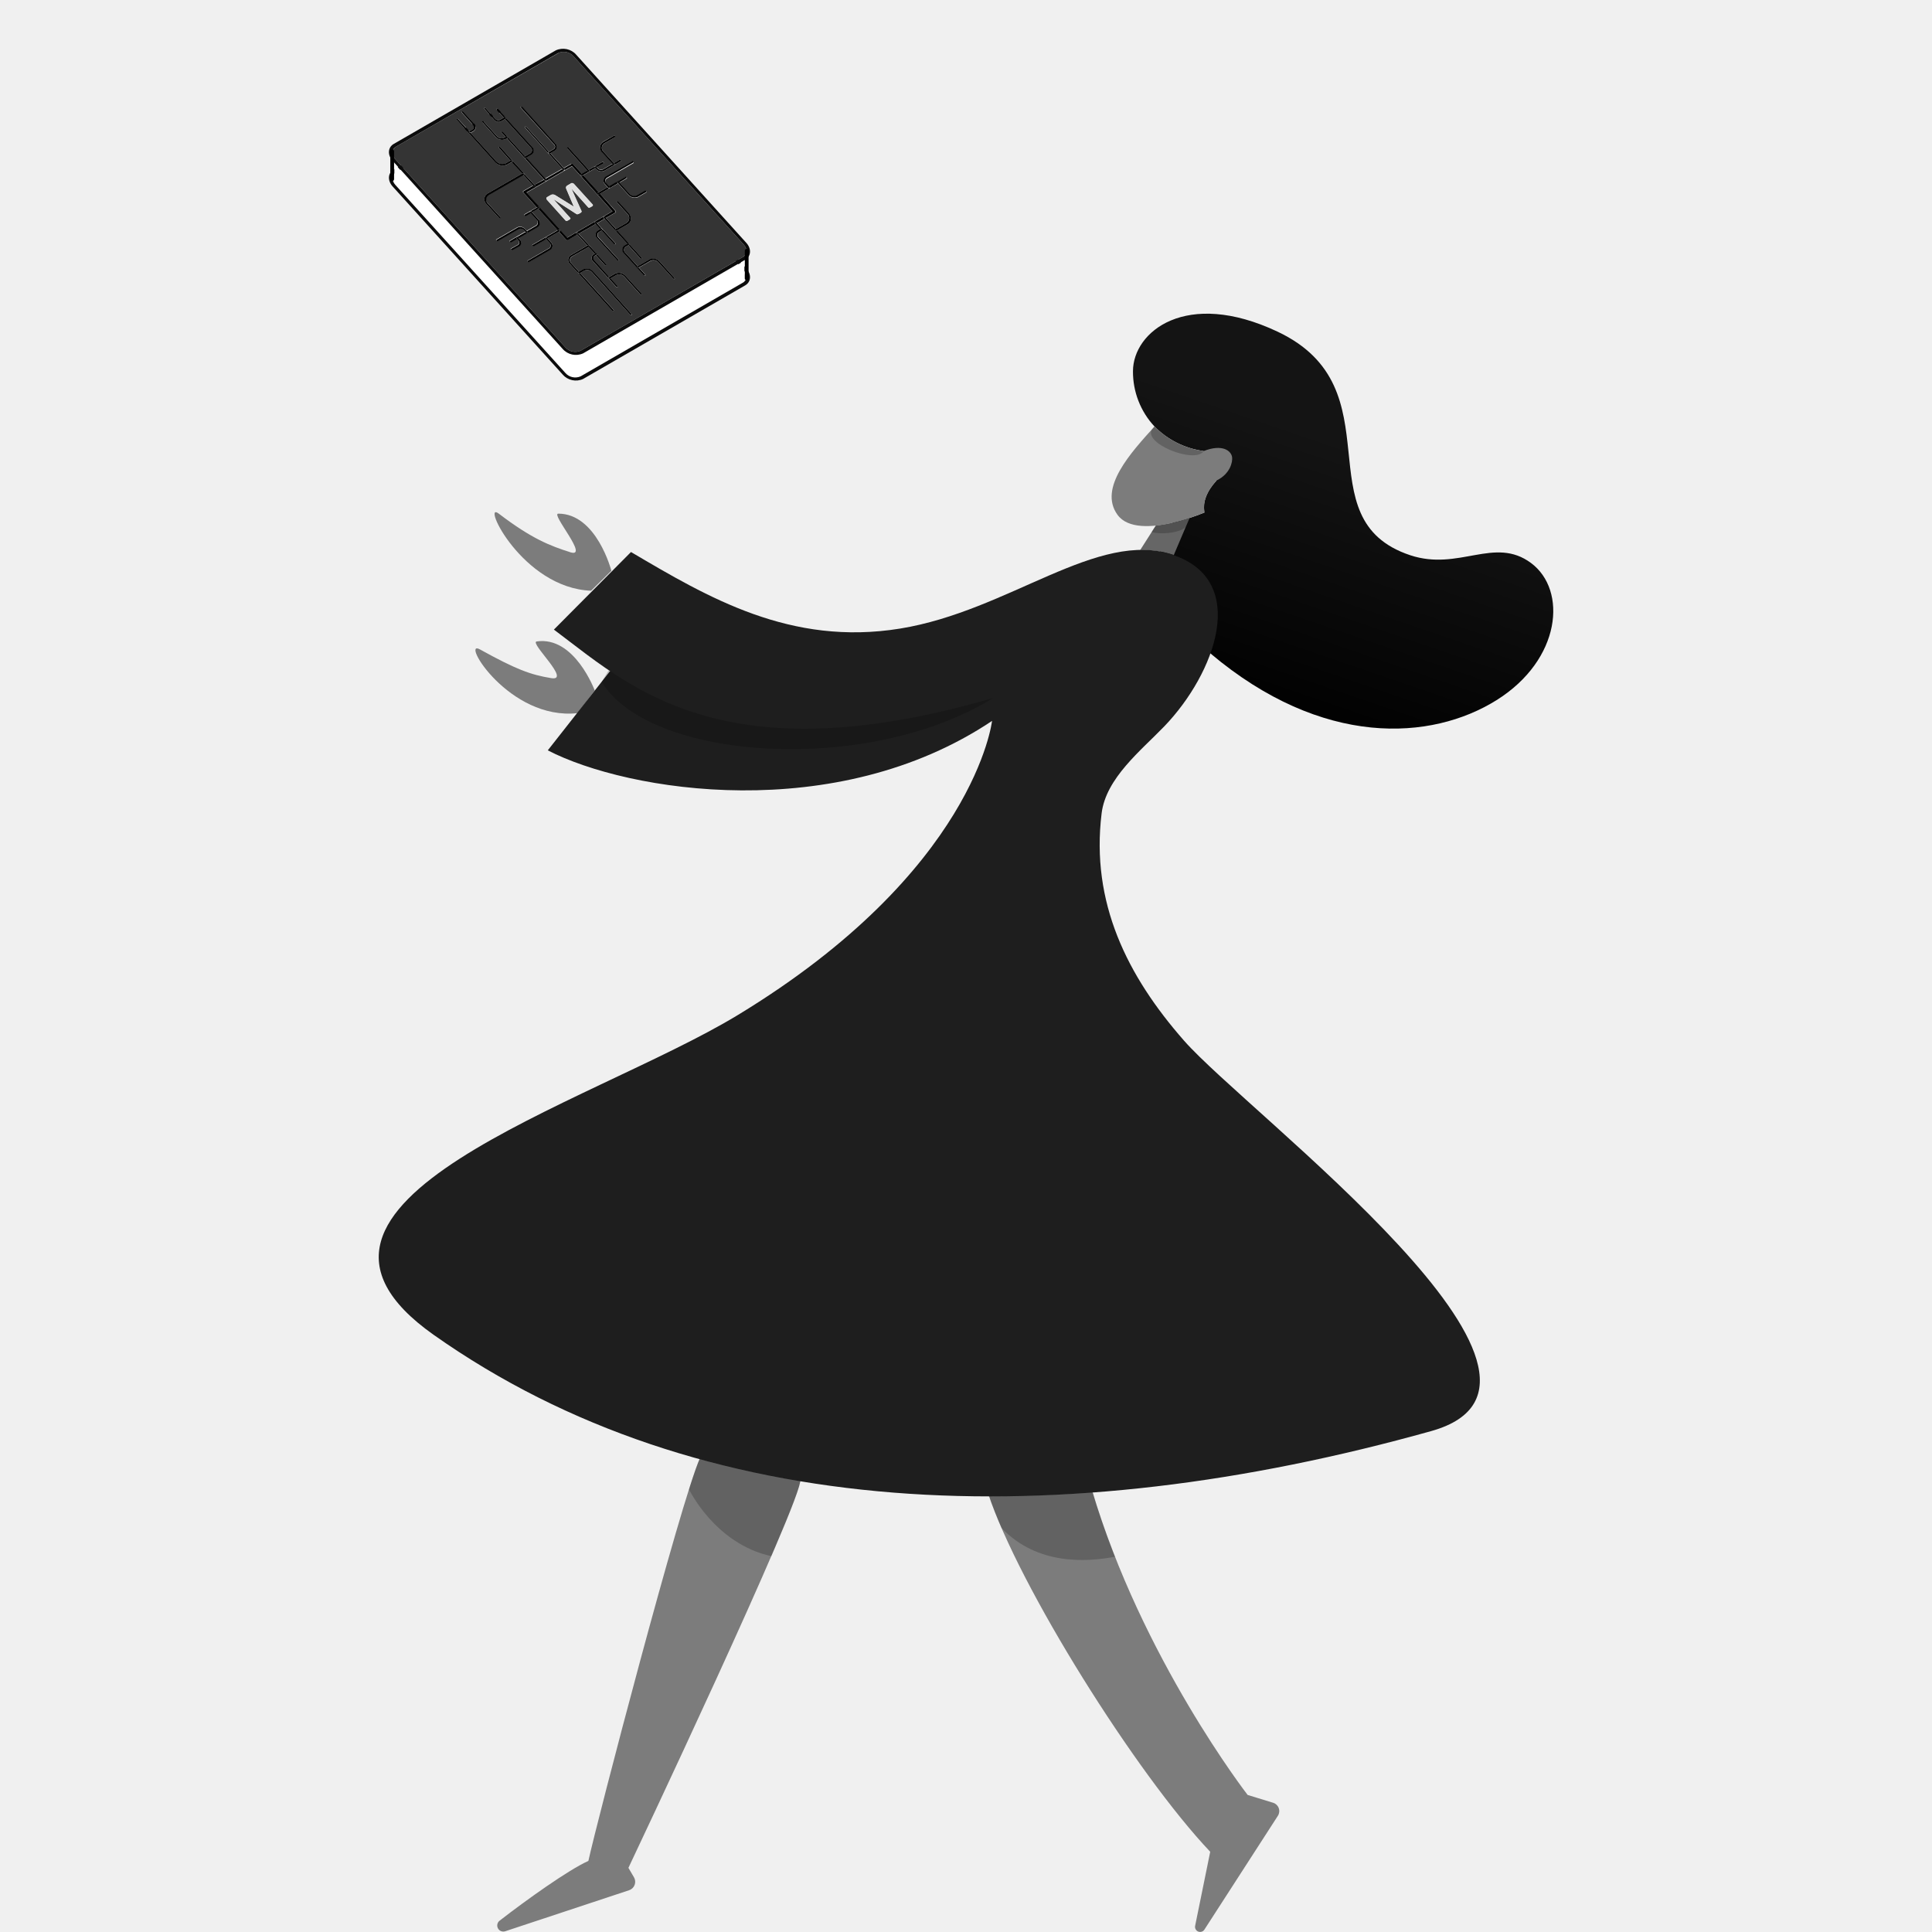
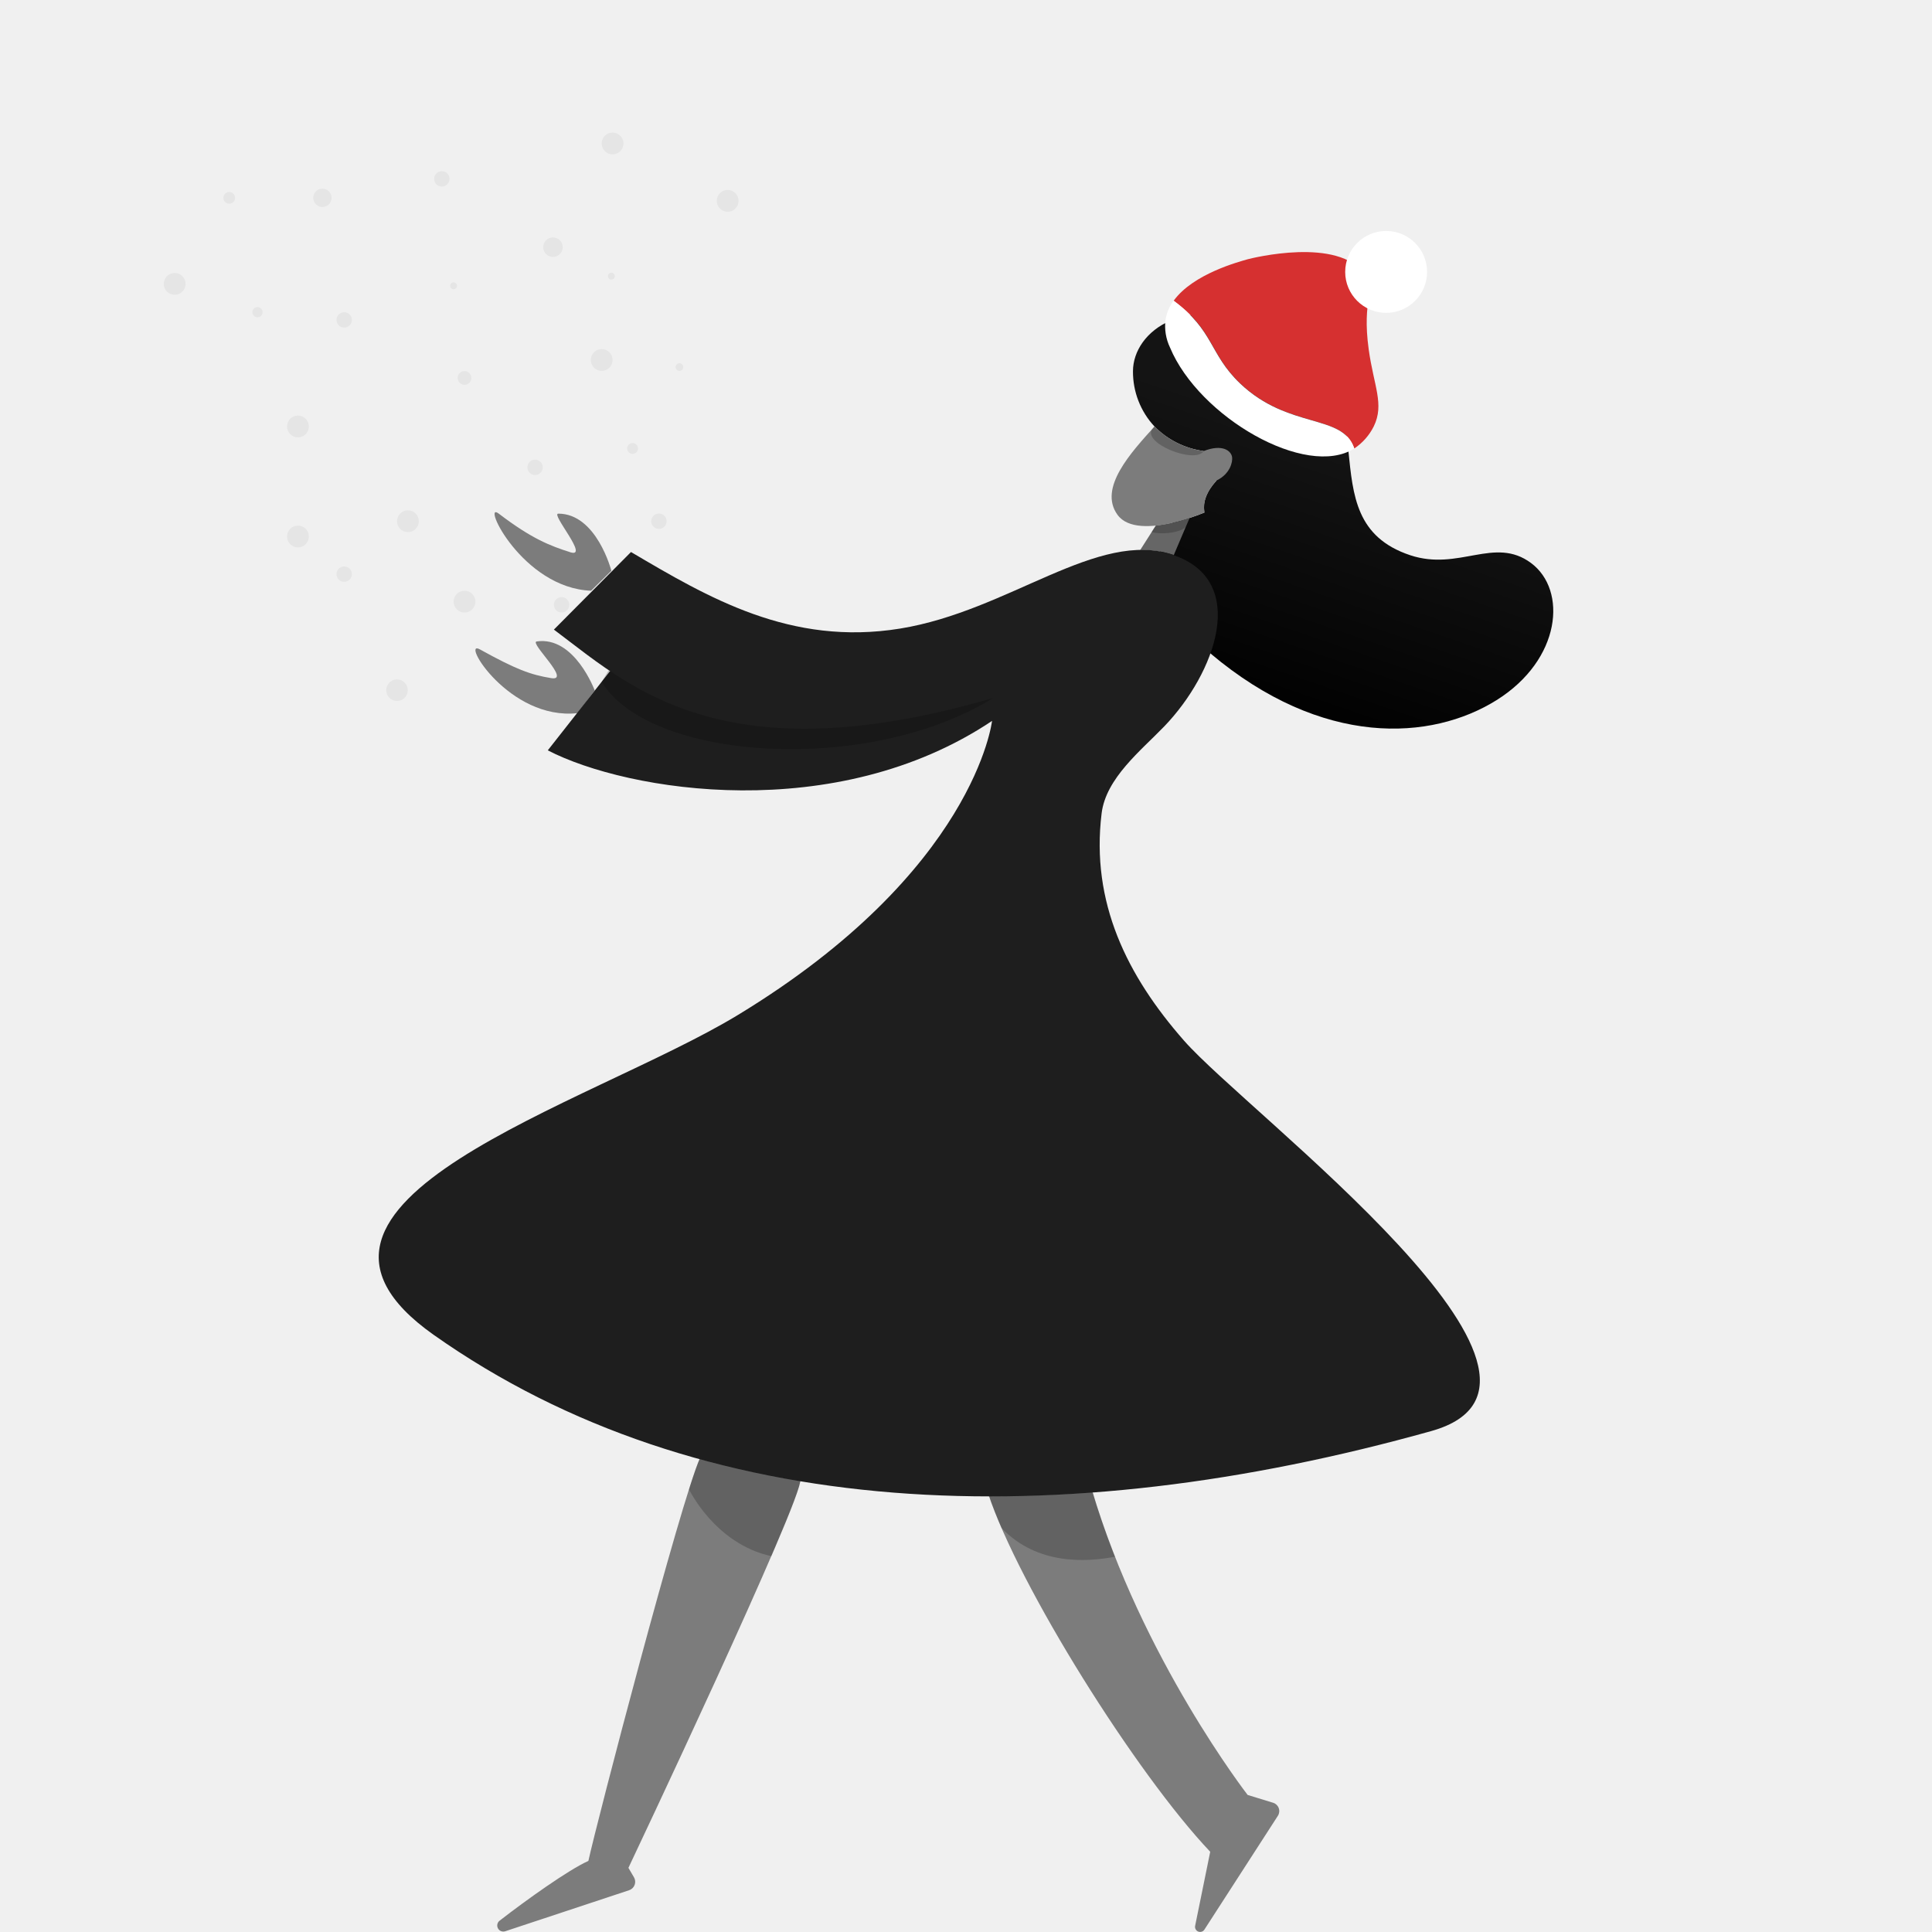
<svg xmlns="http://www.w3.org/2000/svg" id="Layer_1" data-name="Layer 1" viewBox="0 0 512 512">
  <defs>
-     <style>.cls-1,.cls-12{fill:none;}.cls-2{fill:url(#linear-gradient);}.cls-3{fill:#7c7c7c;}.cls-4{fill:#1e1e1e;}.cls-5{fill:#fff;}.cls-6{isolation:isolate;}.cls-7{clip-path:url(#clip-path);}.cls-8{fill:#0c0c0c;}.cls-9{clip-path:url(#clip-path-2);}.cls-10{fill:#343434;}.cls-11{fill:#e0e0e0;}.cls-12{stroke:#000;stroke-linecap:round;stroke-linejoin:round;}.cls-13{fill:#666;}.cls-14{opacity:0.21;}</style>
+     <style>.cls-1{fill:url(#linear-gradient);}.cls-2{fill:#7c7c7c;}.cls-3{fill:#1e1e1e;}.cls-4{fill:#666;}.cls-5{opacity:0.21;}.cls-6{fill:#d63030;}.cls-7{fill:#fff;}.cls-8{fill:#e5e5e5;}</style>
    <linearGradient id="linear-gradient" x1="365.95" y1="101.72" x2="336.74" y2="187.08" gradientUnits="userSpaceOnUse">
      <stop offset="0.2" stop-color="#141414" />
      <stop offset="1" stop-color="#010101" />
    </linearGradient>
-     <clipPath id="clip-path">
-       <polygon class="cls-1" points="151.67 102.08 101.49 46.58 150.16 18.47 200.34 73.98 151.67 102.08" />
-     </clipPath>
-     <clipPath id="clip-path-2">
-       <polygon class="cls-1" points="151.67 95.3 101.49 39.79 150.16 11.69 200.34 67.19 151.67 95.3" />
-     </clipPath>
  </defs>
-   <path class="cls-2" d="M322.39,127.34c-2.76,3-3.6,5.78-3.27,8.09,0,.14,0,.26.06.39a56.14,56.14,0,0,1-8.44,2.71L297.09,170l23.67,3.15c29.74,25.09,58.62,23.16,75.82,12.41s18.81-29.21,9.14-36.37-19.09,2.24-32-2.05c-28.67-9.55-3.27-44.2-35.16-59.25-24.22-11.43-38.31,0-38.31,10.5A21.27,21.27,0,0,0,305.93,113a22.46,22.46,0,0,0,13,6.52Z" />
-   <path class="cls-3" d="M326.52,121.16c-.25-1.72-2.58-3.57-7.56-1.62a22.46,22.46,0,0,1-13-6.52c-6.18,6.85-14.94,16.27-9.83,23.38,2.73,3.83,9.21,3.37,14.64,2.13a56.14,56.14,0,0,0,8.44-2.71c0-.13-.05-.25-.06-.39-.33-2.31.51-5.11,3.27-8.09l.11-.07C326,125.54,326.7,122.42,326.52,121.16Z" />
-   <path class="cls-3" d="M132.18,136.12c-4.77-3.65,6.19,19.71,24.46,20.43l5.38-5.29s-3.89-15.14-14.07-15.14c-2.06,0,8.42,11.92,3.14,10.22S141,142.84,132.18,136.12Z" />
-   <path class="cls-3" d="M127.17,172.09c-5.26-2.9,7.72,18.9,25.9,16.9l4.54-6s-5.33-14.48-15.39-13c-2,.31,9.33,10.62,3.85,9.72S136.85,177.44,127.17,172.09Z" />
-   <path class="cls-3" d="M185.52,386.36c-5.13,11.38-27.44,96.85-29.59,106.8-5.29,2.37-16.45,10.35-23.53,15.84a1.61,1.61,0,0,0,1.5,2.8l32.82-10.87a2.35,2.35,0,0,0,1.28-3.44L166.54,495s46.4-98,45.58-103" />
-   <path class="cls-3" d="M289.31,394.68c13.25,44.78,41.33,81,41.33,81l6.75,2.07a2.31,2.31,0,0,1,1.26,3.46l-19.48,30.17a1.35,1.35,0,0,1-2.45-1l4-19.64c-19.62-20.7-50.8-70.42-58.86-95l4-18.54H293.1Z" />
-   <path class="cls-4" d="M161.67,177.85l-16.5,21c21.24,11,76.34,19.89,117.73-7.8,0,0-4.47,39.78-67.46,78-39.18,23.74-130.36,49.46-80.55,84.67,70.8,50,166.06,53.06,264.4,25.53,47-13.17-48.43-84-65.51-103.47-15.09-17.18-24.74-36.61-21.84-60.23,1.15-9.37,10.47-16.67,16.65-23.1,13.44-14,22.54-38.48,2.38-45.34l-91.8,28.49-53.42-4.18-4.08,6.49" />
-   <path class="cls-5" d="M197.27,69.08,154.61,93.47a.52.52,0,0,0-.67-.1c-1.91.91-5-1.67-5-1.67v.43L104.51,43.32v5.84l44.21,48.71,0,.37c.43.36.85.73,1.32,1.07l.15.16V99.4c1.12.75,2.54,1.21,5,.43,0,0,0-.27.05-.7l42-23.55Z" />
-   <g class="cls-6">
-     <g class="cls-7">
-       <path class="cls-8" d="M153.9,99.72a3.49,3.49,0,0,1-4.07-.88L104.77,49c-1.06-1.17-1-2.67.23-3.36l42.94-24.8a3.49,3.49,0,0,1,4.07.89l45.06,49.85c1.06,1.17,1,2.67-.23,3.35L153.9,99.72m-6.6-79.59L104.36,44.92c-1.59.91-1.72,2.93-.31,4.49l45.06,49.85a4.65,4.65,0,0,0,5.43,1.17l42.94-24.8c1.58-.91,1.72-2.91.31-4.48L152.72,21.3a4.62,4.62,0,0,0-5.42-1.17" />
-     </g>
-   </g>
-   <g class="cls-6">
-     <g class="cls-9">
-       <path class="cls-10" d="M152.07,54.76h0l-1.89-4.43a2.11,2.11,0,0,1-.17-.41.72.72,0,0,1,0-.32.45.45,0,0,1,.12-.26,1.13,1.13,0,0,1,.28-.21l.85-.49a.58.58,0,0,1,.25-.09h.24l.23.1a2,2,0,0,1,.22.2l4.92,5.43,0,.11,0,.11a.59.59,0,0,1-.16.15,2.32,2.32,0,0,1-.28.18,1.34,1.34,0,0,1-.29.15.9.9,0,0,1-.22.07H156l-.11-.07-4.49-5h0l2.7,6,0,.13-.06.13a.86.86,0,0,1-.17.15,2.47,2.47,0,0,1-.26.16,2.74,2.74,0,0,1-.29.15l-.23.08H153l-.14,0-6.21-4h0l4.49,5,.06.1-.05.12a.51.51,0,0,1-.15.14,1.79,1.79,0,0,1-.27.18l-.3.16a.82.82,0,0,1-.22.06H150l-.11-.07L145,53a.66.66,0,0,1-.21-.45.39.39,0,0,1,.24-.31l.82-.48a2.44,2.44,0,0,1,.41-.19,1.2,1.2,0,0,1,.38,0,1,1,0,0,1,.39.1c.12.07.27.15.43.26l4.62,2.86m-.5-10.7-12.06,7,10.76,11.89,12-7L151.57,44.06m-27.18-9.2.06,0,.75-.43a.85.85,0,0,0,.08-1.37l-2.86-3.17a.17.17,0,0,1,0-.28.28.28,0,0,1,.34.07l2.87,3.17a1.2,1.2,0,0,1-.14,1.93l-.75.43s-.05,0-.07,0l6.78,7.5a2.25,2.25,0,0,0,2.62.57l1.19-.69-3-3.36a.2.2,0,0,1,0-.29.32.32,0,0,1,.35.08l3.19,3.54L138.9,46l2.74,3,2.5-1.45L134.3,36.66l-.32.19a2.26,2.26,0,0,1-2.65-.57l-3.48-3.85a.17.17,0,0,1,0-.28.3.3,0,0,1,.34.07l3.48,3.85a1.68,1.68,0,0,0,2,.43l.32-.19-1.06-1.17a.2.2,0,0,1,0-.29.29.29,0,0,1,.34.08l1.23,1.35,4.65,5.15,1.41-.81a.94.94,0,0,0,.1-1.51l-6.84-7.56-1.05.61a1.52,1.52,0,0,1-1.77-.38l-2.62-2.91c-.09-.1-.09-.22,0-.28a.28.28,0,0,1,.33.07l2.63,2.91a1,1,0,0,0,1.09.24l1.06-.62-1.88-2.07a.17.17,0,0,1,0-.27.29.29,0,0,1,.34.06l2,2.25,7,7.74a1.29,1.29,0,0,1-.14,2.08l-1.4.81,5,5.54L149,44.72l-9.85-10.89a.19.19,0,0,1,0-.29.32.32,0,0,1,.34.08l6,6.62,1.18-.68a.83.83,0,0,0,.09-1.34l-8.72-9.65a.17.17,0,0,1,0-.28.27.27,0,0,1,.33.08L147.15,38a1.18,1.18,0,0,1-.13,1.9l-1.17.68,3.54,3.92,2-1.13a.38.38,0,0,1,.26,0,.46.46,0,0,1,.25.15l2.34,2.59,1.45-.84-2-2.23-3.3-3.65a.18.18,0,0,1,0-.29.3.3,0,0,1,.34.08L154,42.8,156,45l1.6-.92,2-1.14a.29.29,0,0,1,.34.07c.1.1.09.22,0,.28l-1.79,1,.23.25a1.21,1.21,0,0,0,1.42.31l2.57-1.49-2.7-3a1.75,1.75,0,0,1,.19-2.82L162.64,36a.28.28,0,0,1,.34.07c.09.1.09.22,0,.28L160.15,38a1.4,1.4,0,0,0-.16,2.25l2.71,3,1.53-.88a.28.28,0,0,1,.34.07.17.17,0,0,1,0,.28l-4.46,2.57a1.79,1.79,0,0,1-2.1-.45l-.23-.25-3.23,1.86,4.1,4.53L161,49.6l-.64-.7a1.27,1.27,0,0,1,.15-2l7-4a.28.28,0,0,1,.34.07c.09.1.09.22,0,.28l-7,4.05a.91.91,0,0,0-.1,1.48l.63.7,2.27-1.31,2.1-1.21a.27.27,0,0,1,.33.07.17.17,0,0,1,0,.28l-1.93,1.11,2.76,3.06a1.6,1.6,0,0,0,1.86.41l2.14-1.24a.28.28,0,0,1,.34.07.17.17,0,0,1,0,.28l-2.14,1.24a2.15,2.15,0,0,1-2.53-.55l-2.77-3.06L159,51.32l4.15,4.59a.39.39,0,0,1,.1.24.35.35,0,0,1-.13.19l-2.51,1.45,2.64,2.92L166,59.1a1.56,1.56,0,0,0,.18-2.52l-2.72-3a.18.18,0,0,1,0-.28.29.29,0,0,1,.34.08l2.71,3c1,1.08.88,2.45-.21,3.08l-2.79,1.61,3.19,3.54,3.35,3.7a.17.17,0,0,1,0,.28.28.28,0,0,1-.34-.08L166.52,65l-.67.38a1,1,0,0,0-.12,1.63L169,70.56s0,0,0,0l3-1.72a2.38,2.38,0,0,1,2.83.48l3.93,4.35c.09.1.09.22,0,.28a.29.29,0,0,1-.34-.08l-3.94-4.35a1.73,1.73,0,0,0-1-.52,1.79,1.79,0,0,0-1.15.2l-3,1.71,0,0,1.67,1.85a.18.18,0,0,1,0,.28.31.31,0,0,1-.35-.07l-5.2-5.76a1.36,1.36,0,0,1,.15-2.19l.67-.39-6-6.63-2,1.16,1.38,1.53,3.4,3.76a.18.18,0,0,1,0,.28.3.3,0,0,1-.35-.08l-3.23-3.58-.66.38a.94.94,0,0,0-.12,1.52L164,68.9a.18.18,0,0,1,0,.28.31.31,0,0,1-.34-.07l-5.37-5.94a1.31,1.31,0,0,1,.15-2.09l.66-.38-1.22-1.35-4.5,2.6,2.81,3.1L158,67.13a.24.24,0,0,1,.14.09.31.31,0,0,1,.06.13l2.48,2.75a.17.17,0,0,1,0,.28.28.28,0,0,1-.34-.07l-2.42-2.68-.32.18a.76.76,0,0,0-.09,1.23l3.95,4.37,1.53-.89a2.42,2.42,0,0,1,2.82.62L170,77.8a.17.17,0,0,1,0,.28.28.28,0,0,1-.34-.08l-4.21-4.66a1.82,1.82,0,0,0-2.14-.46l-1.54.89,1.87,2.06c.09.11.08.23,0,.29a.3.3,0,0,1-.34-.08l-6.14-6.79a1.12,1.12,0,0,1,.13-1.8l.31-.18L156,65.43,151.57,68a1.14,1.14,0,0,0-.12,1.82l2,2.2,1.12-.64a2.23,2.23,0,0,1,2.61.56l10.2,11.28c.08.1.08.22,0,.28a.3.3,0,0,1-.34-.07L156.83,72.11a1.67,1.67,0,0,0-1.94-.42l-1.12.65,8.82,9.76a.17.17,0,0,1,0,.28.3.3,0,0,1-.34-.07L151.09,70a1.48,1.48,0,0,1,.17-2.38l4.38-2.53L153,62.16l-2.51,1.45a.38.38,0,0,1-.26,0,.51.51,0,0,1-.26-.14l-1.86-2.07-3,1.74.87,1a1.26,1.26,0,0,1-.13,2l-5.64,3.25a.29.29,0,0,1-.34-.08.18.18,0,0,1,0-.28l5.64-3.25a.92.92,0,0,0,.1-1.47l-.87-1-3.28,1.89a.27.27,0,0,1-.33-.08.17.17,0,0,1,0-.28l3.46-2,3.17-1.84-5.16-5.71-1.61.93,1.58,1.76a1.31,1.31,0,0,1-.15,2.12l-5.07,2.93.33.36a1.13,1.13,0,0,1-.13,1.83l-1.8,1a.29.29,0,0,1-.34-.07.18.18,0,0,1,0-.29l1.8-1a.78.78,0,0,0,.09-1.26l-.33-.36-1.53.88a.29.29,0,0,1-.34-.08.18.18,0,0,1,0-.28l1.71-1,2.38-1.38-.47-.51a1.1,1.1,0,0,0-1.29-.28l-5.57,3.21a.28.28,0,0,1-.34-.07.18.18,0,0,1,0-.28l5.57-3.22a1.68,1.68,0,0,1,2,.43l.47.51,2.51-1.45a1,1,0,0,0,.11-1.55l-1.59-1.76-1.24.72a.27.27,0,0,1-.33-.07.17.17,0,0,1,0-.28l1.42-.82,1.79-1-3.56-3.94a.38.38,0,0,1-.09-.24.25.25,0,0,1,.12-.18l2.52-1.45-2.58-2.85-9.19,5.3a1.43,1.43,0,0,0-.16,2.3l3.3,3.65c.08.1.08.23,0,.28a.28.28,0,0,1-.34-.07L129,54.16a1.78,1.78,0,0,1,.21-2.87l9.19-5.3-2.78-3.07-1.19.69a2.81,2.81,0,0,1-3.3-.71l-10-11.09a.18.18,0,0,1,0-.29.3.3,0,0,1,.34.08l3,3.26m23.55-20.81L105,38.84c-1.19.69-1.29,2.19-.24,3.36l45.07,49.86a3.48,3.48,0,0,0,4.07.87l42.94-24.79c1.18-.69,1.29-2.19.23-3.36L152,14.93a3.47,3.47,0,0,0-4.06-.88" />
-       <path class="cls-8" d="M153.9,92.93a3.48,3.48,0,0,1-4.07-.87L104.76,42.2c-1.05-1.17-1-2.67.24-3.36l42.94-24.79a3.47,3.47,0,0,1,4.06.88l45.07,49.85c1.06,1.17,1,2.67-.23,3.36L153.9,92.93m-6.6-79.59L104.36,38.13c-1.59.92-1.73,2.92-.32,4.48l45.07,49.86a4.65,4.65,0,0,0,5.43,1.17l42.94-24.79c1.58-.92,1.72-2.92.31-4.48L152.72,14.51a4.63,4.63,0,0,0-5.42-1.17" />
-       <path d="M150.27,62.91,139.51,51l12.06-7L162.32,56l-12,7m1.09-19.53-2,1.13.24.27a.17.17,0,0,1,0,.28.28.28,0,0,1-.34-.08l-.24-.26-4.54,2.61.24.27c.09.1.09.23,0,.28a.28.28,0,0,1-.34-.07l-.24-.27L141.64,49l.24.26a.18.18,0,0,1,0,.29.3.3,0,0,1-.34-.08l-.24-.26-2.52,1.45a.25.25,0,0,0-.12.18.38.38,0,0,0,.09.24L142.29,55l.28-.16a.3.3,0,0,1,.34.08.18.18,0,0,1,0,.28l-.27.15,5.16,5.71.28-.15a.28.28,0,0,1,.34.07c.08.1.08.23,0,.28l-.27.16L150,63.5a.51.51,0,0,0,.26.14.38.38,0,0,0,.26,0L153,62.16l-.24-.27a.17.17,0,0,1,0-.28.28.28,0,0,1,.34.07l.24.27,4.5-2.6-.24-.27a.17.17,0,0,1,0-.28.27.27,0,0,1,.33.08l.25.27,2-1.16-.24-.27a.17.17,0,0,1,0-.28.3.3,0,0,1,.34.08l.24.27,2.51-1.45a.35.35,0,0,0,.13-.19.39.39,0,0,0-.1-.24l-.27.16-.24-.27.24.27.27-.16L159,51.32l-.28.15a.26.26,0,0,1-.33-.08.16.16,0,0,1,0-.27l.27-.16-4.1-4.53-.27.16a.3.3,0,0,1-.34-.08.18.18,0,0,1,0-.28l.27-.15-2.34-2.59a.46.46,0,0,0-.25-.15.38.38,0,0,0-.26,0" />
-       <path class="cls-11" d="M151.26,48.63l-.85.49a1.13,1.13,0,0,0-.28.21.45.45,0,0,0-.12.26.72.72,0,0,0,0,.32,2.11,2.11,0,0,0,.17.41l1.89,4.43h0l-4.62-2.86c-.16-.11-.31-.19-.43-.26a1,1,0,0,0-.39-.1,1.2,1.2,0,0,0-.38,0,2.44,2.44,0,0,0-.41.19l-.82.48a.39.39,0,0,0-.24.31A.66.66,0,0,0,145,53l4.91,5.44.11.07h.15a.82.82,0,0,0,.22-.06l.3-.16a1.79,1.79,0,0,0,.27-.18.51.51,0,0,0,.15-.14l.05-.12-.06-.1-4.49-5h0l6.21,4,.14,0h.17l.23-.08a2.74,2.74,0,0,0,.29-.15,2.47,2.47,0,0,0,.26-.16.86.86,0,0,0,.17-.15l.06-.13,0-.13-2.7-6h0l4.49,5L156,55h.15a.9.9,0,0,0,.22-.07,1.34,1.34,0,0,0,.29-.15,2.32,2.32,0,0,0,.28-.18.59.59,0,0,0,.16-.15l0-.11,0-.11-4.92-5.43a2,2,0,0,0-.22-.2l-.23-.1h-.24a.58.58,0,0,0-.25.09" />
-       <path d="M138.9,46a.17.17,0,0,1,0,.28l-.18.11,2.58,2.85.24.26a.3.3,0,0,0,.34.08.18.18,0,0,0,0-.29l-.24-.26-2.74-3m-3.1-3.42a.18.18,0,0,1,0,.28l-.19.1L138.38,46l.18-.11a.3.3,0,0,1,.34.08l-3.1-3.42m-3.54-3.62a.2.2,0,0,0,0,.29l3,3.36.18-.11a.29.29,0,0,1,.34.08L132.61,39a.32.32,0,0,0-.35-.08" />
-       <path d="M121.1,31.52a.18.18,0,0,0,0,.29l10,11.09a2.81,2.81,0,0,0,3.3.71l1.19-.69.19-.1a.18.18,0,0,0,0-.28.29.29,0,0,0-.34-.08l-.18.11-1.19.69a2.25,2.25,0,0,1-2.62-.57l-6.78-7.5a.32.32,0,0,1-.27-.1.19.19,0,0,1,0-.23l-3-3.26a.3.3,0,0,0-.34-.08" />
-       <path d="M122.44,29.56a.17.17,0,0,0,0,.28L125.28,33a.85.85,0,0,1-.08,1.37l-.75.43-.06,0a.19.19,0,0,0,0,.23.32.32,0,0,0,.27.1s0,0,.07,0l.75-.43a1.2,1.2,0,0,0,.14-1.93l-2.87-3.17a.28.28,0,0,0-.34-.07" />
-       <path d="M134.51,36.28a.18.18,0,0,1,0,.28l-.18.1,9.84,10.88.24.27a.28.28,0,0,0,.34.07c.11-.05.11-.18,0-.28l-.24-.27-5-5.54-.19.1a.28.28,0,0,1-.34-.07c-.08-.1-.08-.23,0-.28l.18-.11-4.65-5.15m-1.57-1.43a.2.2,0,0,0,0,.29L134,36.31l.18-.1a.3.3,0,0,1,.35.07l-1.23-1.35a.29.29,0,0,0-.34-.08" />
-       <path d="M134,31.16a.18.18,0,0,1,0,.28l-.19.11,6.84,7.56a.94.94,0,0,1-.1,1.51l-1.41.81-.18.11c-.1.05-.1.18,0,.28a.28.28,0,0,0,.34.07l.19-.1,1.4-.81A1.29,1.29,0,0,0,141,38.9l-7-7.74m-2.37-2.31a.17.17,0,0,0,0,.27l1.88,2.07.18-.1a.28.28,0,0,1,.34.07l-2-2.25a.29.29,0,0,0-.34-.06" />
-       <path d="M128.41,28.59c-.11.06-.11.18,0,.28L131,31.78a1.52,1.52,0,0,0,1.77.38l1.05-.61.19-.11a.18.18,0,0,0,0-.28.28.28,0,0,0-.34-.07l-.18.1-1.06.62a1,1,0,0,1-1.09-.24l-2.63-2.91a.28.28,0,0,0-.33-.07" />
-       <path d="M139.21,33.54a.19.19,0,0,0,0,.29L149,44.72l.24.26a.28.28,0,0,0,.34.08.17.17,0,0,0,0-.28l-.24-.27-3.54-3.92-.18.1a.27.27,0,0,1-.33-.07c-.1-.1-.09-.22,0-.28l.17-.1-6-6.62a.32.32,0,0,0-.34-.08" />
-       <path d="M138.1,28.29a.17.17,0,0,0,0,.28l8.72,9.65a.83.83,0,0,1-.09,1.34l-1.18.68-.17.1c-.11.06-.12.18,0,.28a.27.27,0,0,0,.33.07l.18-.1,1.17-.68a1.18,1.18,0,0,0,.13-1.9l-8.72-9.64a.27.27,0,0,0-.33-.08" />
-       <path d="M127.87,32.15a.17.17,0,0,0,0,.28l3.48,3.85a2.26,2.26,0,0,0,2.65.57l.32-.19.18-.1a.18.18,0,0,0,0-.28.3.3,0,0,0-.35-.07l-.18.1-.32.19a1.68,1.68,0,0,1-2-.43l-3.48-3.85a.3.3,0,0,0-.34-.07" />
-       <path d="M138.56,45.88l-.18.11-9.19,5.3a1.78,1.78,0,0,0-.21,2.87l3.31,3.65a.28.28,0,0,0,.34.07c.1-.05.1-.18,0-.28L129.35,54a1.43,1.43,0,0,1,.16-2.3l9.19-5.3.18-.11a.17.17,0,0,0,0-.28.3.3,0,0,0-.34-.08" />
-       <path d="M140.5,56.05l-1.42.82a.17.17,0,0,0,0,.28.27.27,0,0,0,.33.07l1.24-.72-.15-.17a.17.17,0,0,1,0-.28m2.07-1.2-.28.16-1.79,1a.28.28,0,0,1,.34.07l.16.17,1.61-.93.27-.15a.18.18,0,0,0,0-.28.3.3,0,0,0-.34-.08" />
-       <path d="M136.86,62.85l-1.71,1a.18.18,0,0,0,0,.28.29.29,0,0,0,.34.08l1.53-.88-.16-.18c-.09-.1-.09-.22,0-.28m3.64-6.8a.17.17,0,0,0,0,.28l.15.17,1.59,1.76a1,1,0,0,1-.11,1.55l-2.51,1.45.16.18a.19.19,0,0,1,0,.29.3.3,0,0,1-.34-.08l-.16-.18-2.38,1.38a.28.28,0,0,1,.34.07l.16.18,5.07-2.93a1.31,1.31,0,0,0,.15-2.12L141,56.29l-.16-.17a.28.28,0,0,0-.34-.07" />
-       <path d="M137.16,60.32l-5.57,3.22a.18.18,0,0,0,0,.28.28.28,0,0,0,.34.07l5.57-3.21a1.1,1.1,0,0,1,1.29.28l.47.51.16.18a.3.3,0,0,0,.34.08.19.19,0,0,0,0-.29l-.16-.18-.47-.51a1.68,1.68,0,0,0-2-.43" />
-       <path d="M144.6,62.91l-3.46,2a.17.17,0,0,0,0,.28.27.27,0,0,0,.33.08l3.28-1.89-.16-.18c-.1-.1-.09-.22,0-.28m3.45-2-.28.15-3.17,1.84a.26.26,0,0,1,.33.08l.16.18,3-1.74.27-.16c.1-.05.1-.18,0-.28a.28.28,0,0,0-.34-.07" />
-       <path d="M144.6,62.91c-.11.06-.12.18,0,.28l.16.18.87,1a.92.92,0,0,1-.1,1.47l-5.64,3.25a.18.18,0,0,0,0,.28.29.29,0,0,0,.34.08l5.64-3.25a1.26,1.26,0,0,0,.13-2l-.87-1-.16-.18a.26.26,0,0,0-.33-.08" />
-       <path d="M158.24,67.35a.14.14,0,0,1-.08.14l-.22.14,2.42,2.68a.28.28,0,0,0,.34.07.17.17,0,0,0,0-.28l-2.48-2.75m-2.08-2.3a.17.17,0,0,1,0,.28l-.18.1,1.66,1.84.23-.13a.23.23,0,0,1,.2,0l-1.88-2.08m-3.39-3.44a.17.17,0,0,0,0,.28l.24.27,2.65,2.92.18-.1a.28.28,0,0,1,.34.07L153.35,62l-.24-.27a.28.28,0,0,0-.34-.07" />
-       <path d="M155.82,65l-.18.1-4.38,2.53a1.48,1.48,0,0,0-.17,2.38l11.14,12.32a.3.3,0,0,0,.34.07.17.17,0,0,0,0-.28l-8.82-9.76-.18.1a.28.28,0,0,1-.34-.07.17.17,0,0,1,0-.28l.18-.11-2-2.2a1.14,1.14,0,0,1,.12-1.82L156,65.43l.18-.1a.17.17,0,0,0,0-.28.28.28,0,0,0-.34-.07" />
-       <path d="M154.57,71.34l-1.12.64-.18.11a.17.17,0,0,0,0,.28.28.28,0,0,0,.34.07l.18-.1,1.12-.65a1.67,1.67,0,0,1,1.94.42L167,83.39a.3.3,0,0,0,.34.07c.1-.06.1-.18,0-.28L157.18,71.9a2.23,2.23,0,0,0-2.61-.56" />
-       <path d="M157.84,67.14l-.23.13-.31.18a1.12,1.12,0,0,0-.13,1.8L163.31,76a.3.3,0,0,0,.34.08c.1-.06.11-.18,0-.29l-1.87-2.06-.18.1a.3.3,0,0,1-.34-.07.18.18,0,0,1,0-.28l.19-.11L157.53,69a.76.76,0,0,1,.09-1.23l.32-.18.22-.14a.14.14,0,0,0,.08-.14.31.31,0,0,0-.06-.13.24.24,0,0,0-.14-.09.23.23,0,0,0-.2,0" />
-       <path d="M163,72.52l-1.53.89-.19.11a.18.18,0,0,0,0,.28.3.3,0,0,0,.34.07l.18-.1,1.54-.89a1.82,1.82,0,0,1,2.14.46L169.69,78a.28.28,0,0,0,.34.08.17.17,0,0,0,0-.28l-4.21-4.66a2.42,2.42,0,0,0-2.82-.62" />
-       <path d="M159.59,60.68a.17.17,0,0,1,0,.27l-.18.11,3.23,3.58a.3.3,0,0,0,.35.08.18.18,0,0,0,0-.28l-3.4-3.76m-2-1.88a.17.17,0,0,0,0,.28l.24.27,1.22,1.35.18-.1a.29.29,0,0,1,.34.08l-1.38-1.53-.25-.27a.27.27,0,0,0-.33-.08" />
-       <path d="M159.25,60.6l-.18.1-.66.38a1.31,1.31,0,0,0-.15,2.09l5.37,5.94a.31.31,0,0,0,.34.07.18.18,0,0,0,0-.28L158.62,63a.94.94,0,0,1,.12-1.52l.66-.38.18-.11a.17.17,0,0,0,0-.27.29.29,0,0,0-.34-.08" />
-       <path d="M166.71,64.6c.09.09.09.22,0,.27l-.18.11,3.19,3.52a.28.28,0,0,0,.34.08.17.17,0,0,0,0-.28l-3.35-3.7M160,57.44a.17.17,0,0,0,0,.28l.24.27,6,6.63.18-.1a.26.26,0,0,1,.33.08l-3.19-3.54-.17.1a.29.29,0,0,1-.34-.06c-.09-.11-.08-.23,0-.29l.17-.1-2.64-2.92-.24-.27a.3.3,0,0,0-.34-.08" />
-       <path d="M166.38,64.52l-.18.1-.67.39a1.36,1.36,0,0,0-.15,2.19l5.2,5.76a.31.31,0,0,0,.35.07.18.18,0,0,0,0-.28l-1.67-1.85a.29.29,0,0,1-.29-.09.18.18,0,0,1,0-.25L165.73,67a1,1,0,0,1,.12-1.63l.67-.38.18-.11c.1-.05.1-.18,0-.27a.26.26,0,0,0-.33-.08" />
-       <path d="M172,68.81l-3,1.72s0,0,0,0a.18.18,0,0,0,0,.25.29.29,0,0,0,.29.09l0,0,3-1.71a1.79,1.79,0,0,1,1.15-.2,1.73,1.73,0,0,1,1,.52l3.94,4.35a.29.29,0,0,0,.34.08c.1-.06.1-.18,0-.28l-3.93-4.35a2.38,2.38,0,0,0-2.83-.48" />
-       <path d="M163.47,53.29a.18.18,0,0,0,0,.28l2.72,3A1.56,1.56,0,0,1,166,59.1l-2.79,1.61-.17.1c-.1.06-.11.18,0,.29a.29.29,0,0,0,.34.06l.17-.1,2.79-1.61c1.09-.63,1.19-2,.21-3.08l-2.71-3a.29.29,0,0,0-.34-.08" />
-       <path d="M163.62,48.08l-2.27,1.31.15.18a.17.17,0,0,1,0,.28.3.3,0,0,1-.35-.07L161,49.6,158.63,51l-.27.16a.16.16,0,0,0,0,.27.26.26,0,0,0,.33.08l.28-.15,4.8-2.78-.16-.18a.17.17,0,0,1,0-.28m2.1-1.21-2.1,1.21a.29.29,0,0,1,.33.08l.16.17L166,47.22a.17.17,0,0,0,0-.28.27.27,0,0,0-.33-.07" />
-       <path d="M167.5,42.81l-7,4a1.27,1.27,0,0,0-.15,2l.64.7.15.18a.3.3,0,0,0,.35.07.17.17,0,0,0,0-.28l-.15-.18-.63-.7a.91.91,0,0,1,.1-1.48l7-4.05c.11-.06.11-.18,0-.28a.28.28,0,0,0-.34-.07" />
-       <path d="M157.62,44.11,156,45l.16.18a.17.17,0,0,1,0,.28.28.28,0,0,1-.34-.07l-.16-.18-1.45.84-.27.15a.18.18,0,0,0,0,.28.3.3,0,0,0,.34.08l.27-.16,3.23-1.86-.16-.18a.17.17,0,0,1,0-.28m2-1.14-2,1.14a.28.28,0,0,1,.34.07l.16.18,1.79-1c.11-.06.12-.18,0-.28a.29.29,0,0,0-.34-.07" />
-       <path d="M150.36,39.07a.18.18,0,0,0,0,.29l3.3,3.65,2,2.23.16.18a.28.28,0,0,0,.34.07.17.17,0,0,0,0-.28L156,45l-2-2.23-3.3-3.65a.3.3,0,0,0-.34-.08" />
-       <path d="M157.62,44.11a.17.17,0,0,0,0,.28l.16.18.23.25a1.79,1.79,0,0,0,2.1.45l4.46-2.57a.17.17,0,0,0,0-.28.28.28,0,0,0-.34-.07l-1.53.88.16.18a.16.16,0,0,1,0,.27.27.27,0,0,1-.33-.07l-.17-.18-2.57,1.49a1.21,1.21,0,0,1-1.42-.31l-.23-.25-.16-.18a.28.28,0,0,0-.34-.07" />
-       <path d="M162.64,36l-2.81,1.62a1.75,1.75,0,0,0-.19,2.82l2.7,3,.17.18a.27.27,0,0,0,.33.07.16.16,0,0,0,0-.27l-.16-.18-2.71-3a1.4,1.4,0,0,1,.16-2.25L163,36.35c.11-.06.11-.18,0-.28a.28.28,0,0,0-.34-.07" />
-       <path d="M163.62,48.08a.17.17,0,0,0,0,.28l.16.18,2.77,3.06a2.15,2.15,0,0,0,2.53.55l2.14-1.24a.17.17,0,0,0,0-.28.28.28,0,0,0-.34-.07l-2.14,1.24a1.6,1.6,0,0,1-1.86-.41l-2.76-3.06-.16-.17a.29.29,0,0,0-.33-.08" />
-       <path d="M136.86,62.85c-.11.06-.11.18,0,.28l.16.18.33.36a.78.78,0,0,1-.09,1.26l-1.8,1a.18.18,0,0,0,0,.29.29.29,0,0,0,.34.07l1.8-1a1.13,1.13,0,0,0,.13-1.83l-.33-.36-.16-.18a.28.28,0,0,0-.34-.07" />
-     </g>
-   </g>
-   <path class="cls-12" d="M197.88,66.44v7.34" />
-   <path class="cls-12" d="M103.93,40.12v7.35" />
-   <polygon class="cls-5" points="105.4 48.55 104.51 47.74 104.51 43.32 106.31 45.3 105.4 48.55" />
-   <polygon class="cls-5" points="197.27 72.76 197.27 69.08 195.3 70.25 197.27 72.76" />
-   <path class="cls-13" d="M315.25,137.26l-4.18,9.83-.1,0a25.41,25.41,0,0,0-8.81-1.32l4.12-6.46A44.21,44.21,0,0,0,315.25,137.26Z" />
-   <path class="cls-14" d="M159.45,180.67c12.64,21,70.67,24.8,103.71,4.32l-100.59-9.45Z" />
-   <path class="cls-4" d="M294.49,174.11c-96.61,38.44-125.39,9.41-147.7-7.26l20.43-20.56c20.42,12.05,42.28,25,71.31,20.29S290.81,140.2,311,147.05" />
-   <path class="cls-14" d="M319,119.54c-2.29,3.58-16.8-2.27-13.5-6l.47-.52A22.46,22.46,0,0,0,319,119.54Z" />
-   <path class="cls-14" d="M315.25,137.26l-.91,2.14v0c-.64,1.49-5.89,2.46-9.15,1.6l1.1-1.74,1.42-.18c.73-.1,1.46-.24,2.18-.39A48.72,48.72,0,0,0,315.25,137.26Z" />
-   <path class="cls-14" d="M212.09,392.51c-.31,2.27-3.34,9.83-7.68,19.89h0c-14.93-3.25-21.82-17.72-21.82-17.72h0c1.17-3.65,2.12-6.43,2.81-8A256.31,256.31,0,0,0,212.09,392.51Z" />
-   <path class="cls-14" d="M295.49,412.55c-7.36,1.4-20.57,2.37-30.1-7.64h0c-1.3-3-2.42-5.83-3.29-8.39q13.59,0,27.49-1C291.32,401.35,293.33,407.06,295.49,412.55Z" />
+   <path class="cls-1" d="M322.39,127.34c-2.76,3-3.6,5.78-3.27,8.09,0,.14,0,.26.06.39a56.14,56.14,0,0,1-8.44,2.71L297.09,170l23.67,3.15c29.74,25.09,58.62,23.16,75.82,12.41s18.81-29.21,9.14-36.37-19.09,2.24-32-2.05c-28.67-9.55-3.27-44.2-35.16-59.25-24.22-11.43-38.31,0-38.31,10.5A21.27,21.27,0,0,0,305.93,113a22.46,22.46,0,0,0,13,6.52Z" />
+   <path class="cls-2" d="M326.52,121.16c-.25-1.72-2.58-3.57-7.56-1.62a22.46,22.46,0,0,1-13-6.52c-6.18,6.85-14.94,16.27-9.83,23.38,2.73,3.83,9.21,3.37,14.64,2.13a56.14,56.14,0,0,0,8.44-2.71c0-.13-.05-.25-.06-.39-.33-2.31.51-5.11,3.27-8.09l.11-.07C326,125.54,326.7,122.42,326.52,121.16Z" />
+   <path class="cls-2" d="M132.18,136.12c-4.77-3.65,6.19,19.71,24.46,20.43l5.38-5.29s-3.89-15.14-14.07-15.14c-2.06,0,8.42,11.92,3.14,10.22S141,142.84,132.18,136.12Z" />
+   <path class="cls-2" d="M127.17,172.09c-5.26-2.9,7.72,18.9,25.9,16.9l4.54-6s-5.33-14.48-15.39-13c-2,.31,9.33,10.62,3.85,9.72S136.85,177.44,127.17,172.09Z" />
+   <path class="cls-2" d="M185.52,386.36c-5.13,11.38-27.44,96.85-29.59,106.8-5.29,2.37-16.45,10.35-23.53,15.84a1.61,1.61,0,0,0,1.5,2.8l32.82-10.87a2.35,2.35,0,0,0,1.28-3.44L166.54,495s46.4-98,45.58-103" />
+   <path class="cls-2" d="M289.31,394.68c13.25,44.78,41.33,81,41.33,81l6.75,2.07a2.31,2.31,0,0,1,1.26,3.46l-19.48,30.17a1.35,1.35,0,0,1-2.45-1l4-19.64c-19.62-20.7-50.8-70.42-58.86-95l4-18.54H293.1Z" />
+   <path class="cls-3" d="M161.67,177.85l-16.5,21c21.24,11,76.34,19.89,117.73-7.8,0,0-4.47,39.78-67.46,78-39.18,23.74-130.36,49.46-80.55,84.67,70.8,50,166.06,53.06,264.4,25.53,47-13.17-48.43-84-65.51-103.47-15.09-17.18-24.74-36.61-21.84-60.23,1.15-9.37,10.47-16.67,16.65-23.1,13.44-14,22.54-38.48,2.38-45.34l-91.8,28.49-53.42-4.18-4.08,6.49" />
+   <path class="cls-4" d="M315.25,137.26l-4.18,9.83-.1,0a25.41,25.41,0,0,0-8.81-1.32l4.12-6.46A44.21,44.21,0,0,0,315.25,137.26Z" />
+   <path class="cls-5" d="M159.45,180.67c12.64,21,70.67,24.8,103.71,4.32l-100.59-9.45Z" />
+   <path class="cls-3" d="M294.49,174.11c-96.61,38.44-125.39,9.41-147.7-7.26l20.43-20.56c20.42,12.05,42.28,25,71.31,20.29S290.81,140.2,311,147.05" />
+   <path class="cls-5" d="M319,119.54c-2.29,3.58-16.8-2.27-13.5-6l.47-.52A22.46,22.46,0,0,0,319,119.54Z" />
+   <path class="cls-5" d="M315.25,137.26l-.91,2.14v0c-.64,1.49-5.89,2.46-9.15,1.6l1.1-1.74,1.42-.18c.73-.1,1.46-.24,2.18-.39A48.72,48.72,0,0,0,315.25,137.26Z" />
+   <path class="cls-5" d="M212.09,392.51c-.31,2.27-3.34,9.83-7.68,19.89h0c-14.93-3.25-21.82-17.72-21.82-17.72h0c1.17-3.65,2.12-6.43,2.81-8A256.31,256.31,0,0,0,212.09,392.51Z" />
+   <path class="cls-5" d="M295.49,412.55c-7.36,1.4-20.57,2.37-30.1-7.64h0c-1.3-3-2.42-5.83-3.29-8.39q13.59,0,27.49-1C291.32,401.35,293.33,407.06,295.49,412.55Z" />
+   <path class="cls-6" d="M364.06,113a15.13,15.13,0,0,1-5.16,5.85c-3.09-9.34-17.38-5-30.24-17.25-8.24-7.88-6.81-13.93-17.62-21.91h0c5.15-7.13,17.36-10.34,19.67-11,1-.26,24.07-6.07,31,4.09,3,4.45-.83,6.38,1,19.74C364.06,102.33,366.93,107.12,364.06,113Z" />
+   <circle class="cls-7" cx="367.34" cy="72.06" r="10.85" />
+   <path class="cls-7" d="M358.9,118.85c-12.76,8.08-41.14-8.32-48.83-26.74a13.24,13.24,0,0,1-1.2-7.36A11.79,11.79,0,0,1,311,79.69h0c10.81,8,9.38,14,17.62,21.91C341.52,113.89,355.81,109.51,358.9,118.85Z" />
+   <circle class="cls-8" cx="91.21" cy="84.78" r="2.04" />
+   <circle class="cls-8" cx="78.96" cy="113.02" r="2.89" />
+   <circle class="cls-8" cx="78.96" cy="142.18" r="2.89" />
+   <circle class="cls-8" cx="91.21" cy="152.15" r="2.04" />
+   <circle class="cls-8" cx="105.21" cy="182.91" r="2.86" />
+   <circle class="cls-8" cx="85.44" cy="52.43" r="2.43" />
+   <circle class="cls-8" cx="46.29" cy="75.23" r="2.89" />
+   <circle class="cls-8" cx="60.75" cy="52.43" r="1.55" />
+   <circle class="cls-8" cx="68.24" cy="82.73" r="1.36" />
+   <circle class="cls-8" cx="123.1" cy="159.44" r="2.89" />
+   <circle class="cls-8" cx="148.83" cy="160.28" r="2.04" />
+   <circle class="cls-8" cx="117.09" cy="47.4" r="2.04" />
+   <circle class="cls-8" cx="123.1" cy="100.16" r="1.82" />
+   <circle class="cls-8" cx="146.54" cy="65.5" r="2.59" />
+   <circle class="cls-8" cx="162.02" cy="73.19" r="0.91" />
+   <circle class="cls-8" cx="120.21" cy="75.74" r="0.91" />
+   <circle class="cls-8" cx="192.84" cy="53.23" r="2.89" />
+   <circle class="cls-8" cx="162.34" cy="38.02" r="2.89" />
+   <circle class="cls-8" cx="159.45" cy="95.4" r="2.89" />
+   <circle class="cls-8" cx="167.64" cy="118.85" r="1.44" />
+   <circle class="cls-8" cx="180.06" cy="97.28" r="1.02" />
+   <circle class="cls-8" cx="141.8" cy="123.85" r="2.04" />
+   <circle class="cls-8" cx="174.62" cy="138.13" r="2.04" />
+   <circle class="cls-8" cx="108.1" cy="138.13" r="2.89" />
</svg>
